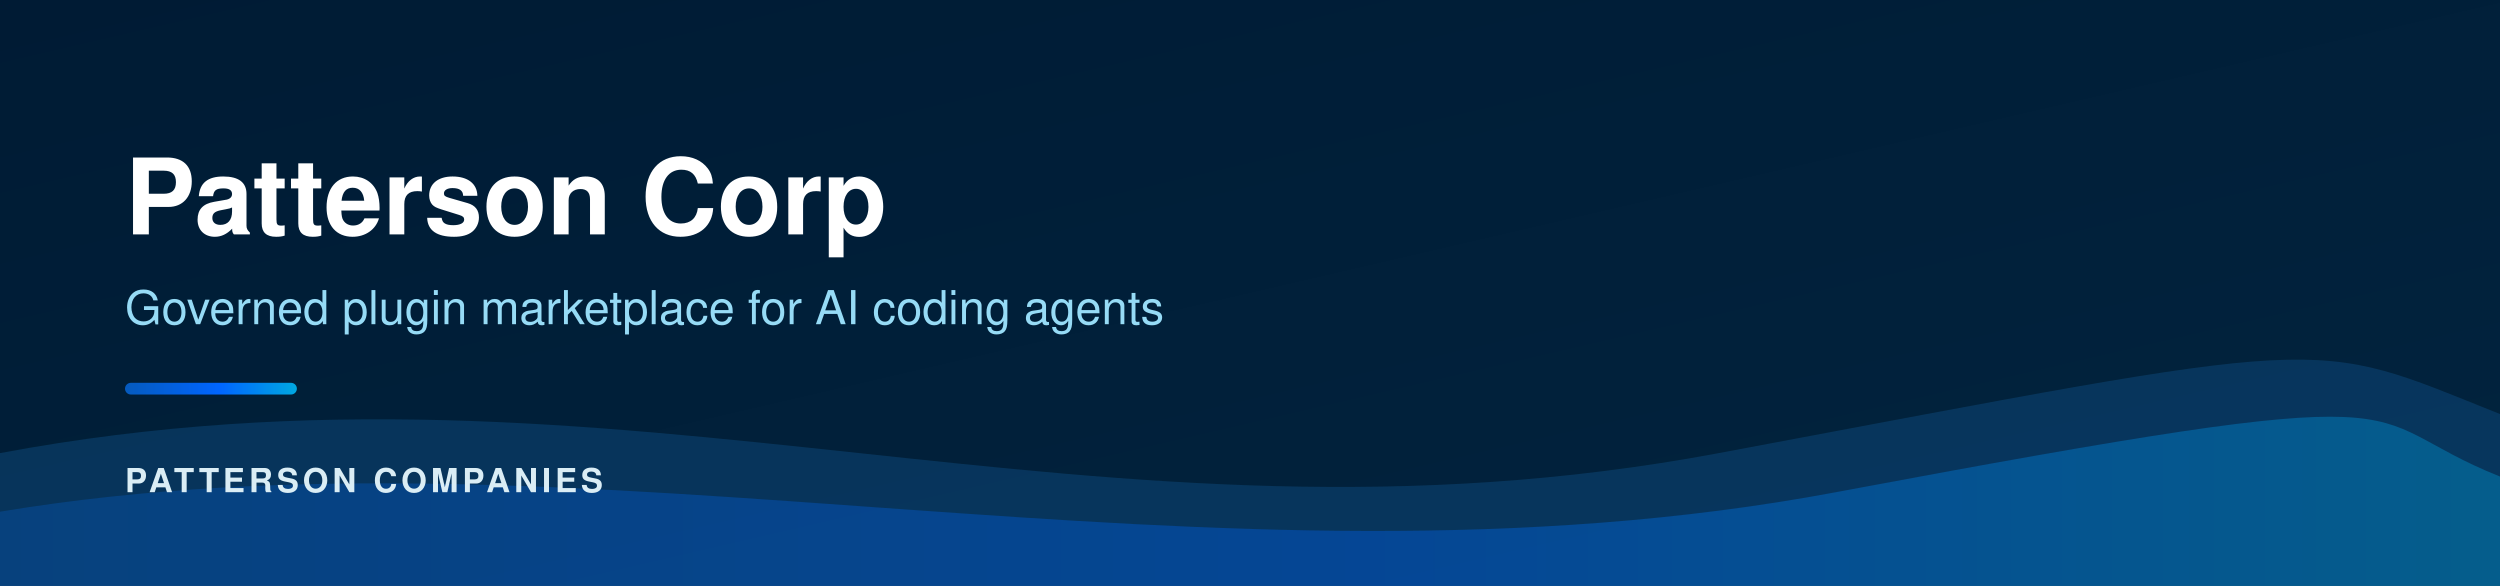
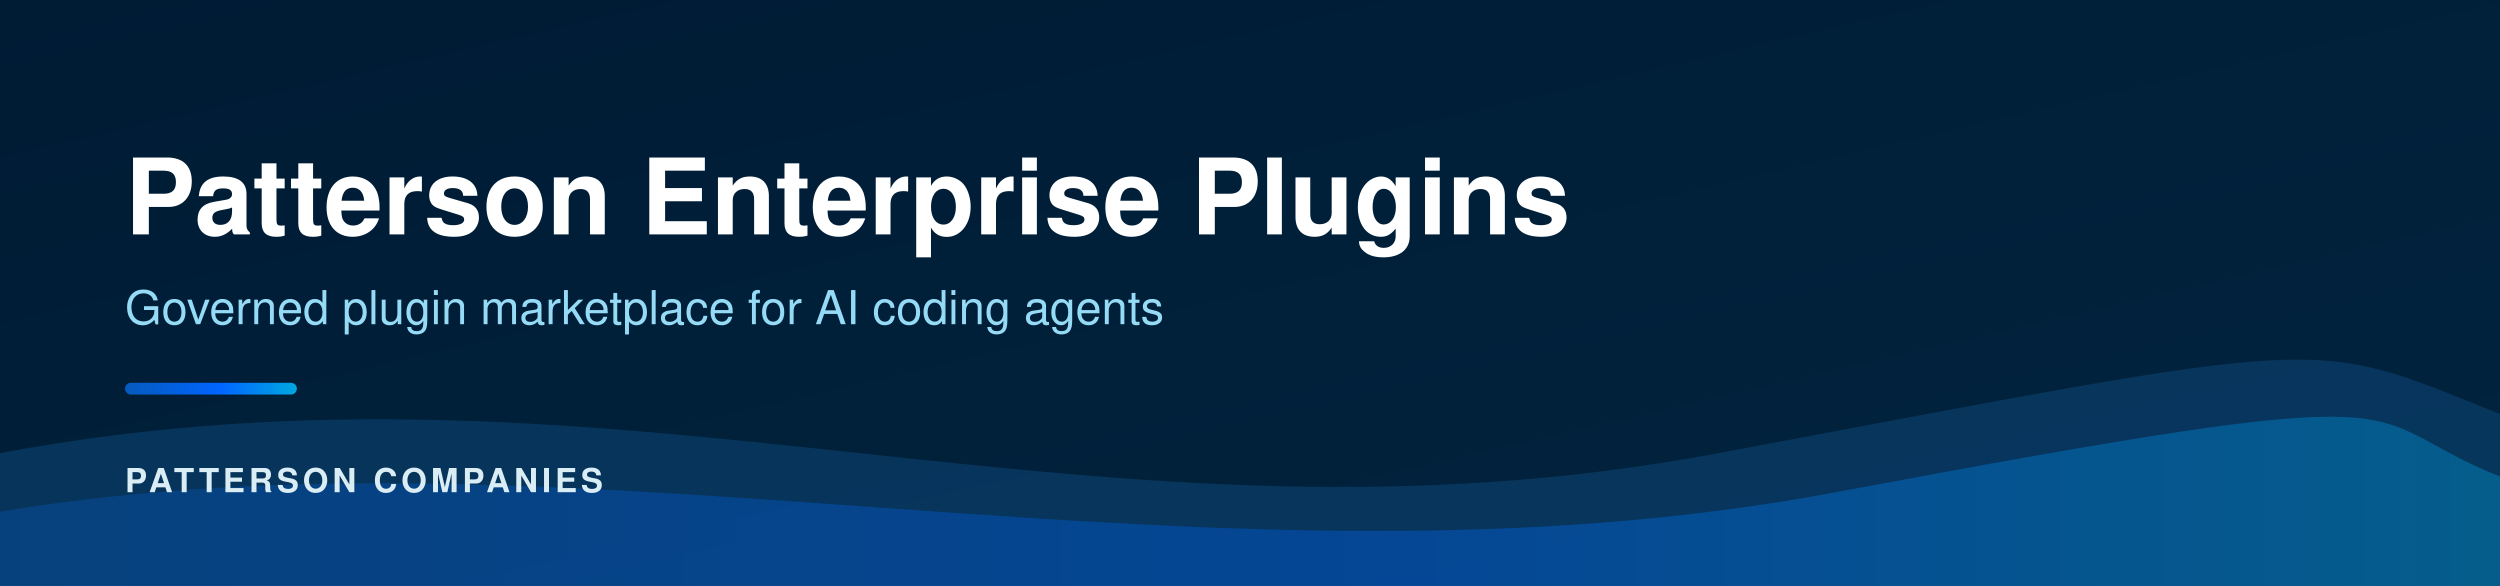
- <svg xmlns="http://www.w3.org/2000/svg" width="1280" height="300" viewBox="0 0 1280 300" role="img" aria-label="Patterson Corp — Patterson Companies">
+ <svg xmlns="http://www.w3.org/2000/svg" width="1280" height="300" viewBox="0 0 1280 300" role="img" aria-label="Patterson Enterprise Plugins — Patterson Companies">
  <defs>
    <linearGradient id="bg" x1="0" y1="0" x2="1" y2="1">
      <stop offset="0" stop-color="#001B34" />
      <stop offset="1" stop-color="#01243F" />
    </linearGradient>
    <linearGradient id="accent" x1="0" y1="0" x2="1" y2="0">
      <stop offset="0" stop-color="#055ABD" />
      <stop offset="0.55" stop-color="#0065FF" />
      <stop offset="1" stop-color="#00A8E1" />
    </linearGradient>
  </defs>
  <rect width="1280" height="300" fill="url(#bg)" />
  <path d="M0 232 C 320 172, 560 292, 880 232 S 1180 172, 1280 212 L 1280 300 L 0 300 Z" fill="#0C4676" opacity="0.55" />
  <path d="M0 262 C 300 212, 620 312, 940 252 S 1200 212, 1280 244 L 1280 300 L 0 300 Z" fill="url(#accent)" opacity="0.35" />
  <rect x="64" y="196" width="88" height="6" rx="3" fill="url(#accent)" />
-   <text x="64" y="120" font-family="proxima-nova, 'Segoe UI', Helvetica, Arial, sans-serif" font-size="54" font-weight="700" fill="#FFFFFF">Patterson Corp</text>
+   <text x="64" y="120" font-family="proxima-nova, 'Segoe UI', Helvetica, Arial, sans-serif" font-size="54" font-weight="700" fill="#FFFFFF">Patterson Enterprise Plugins</text>
  <text x="64" y="166" font-family="proxima-nova, 'Segoe UI', Helvetica, Arial, sans-serif" font-size="24" font-weight="400" fill="#96DBF6">Governed plugin marketplace for AI coding agents</text>
  <text x="64" y="252" font-family="proxima-nova, 'Segoe UI', Helvetica, Arial, sans-serif" font-size="17" font-weight="600" letter-spacing="2" fill="#DAEDF5">PATTERSON COMPANIES</text>
</svg>
